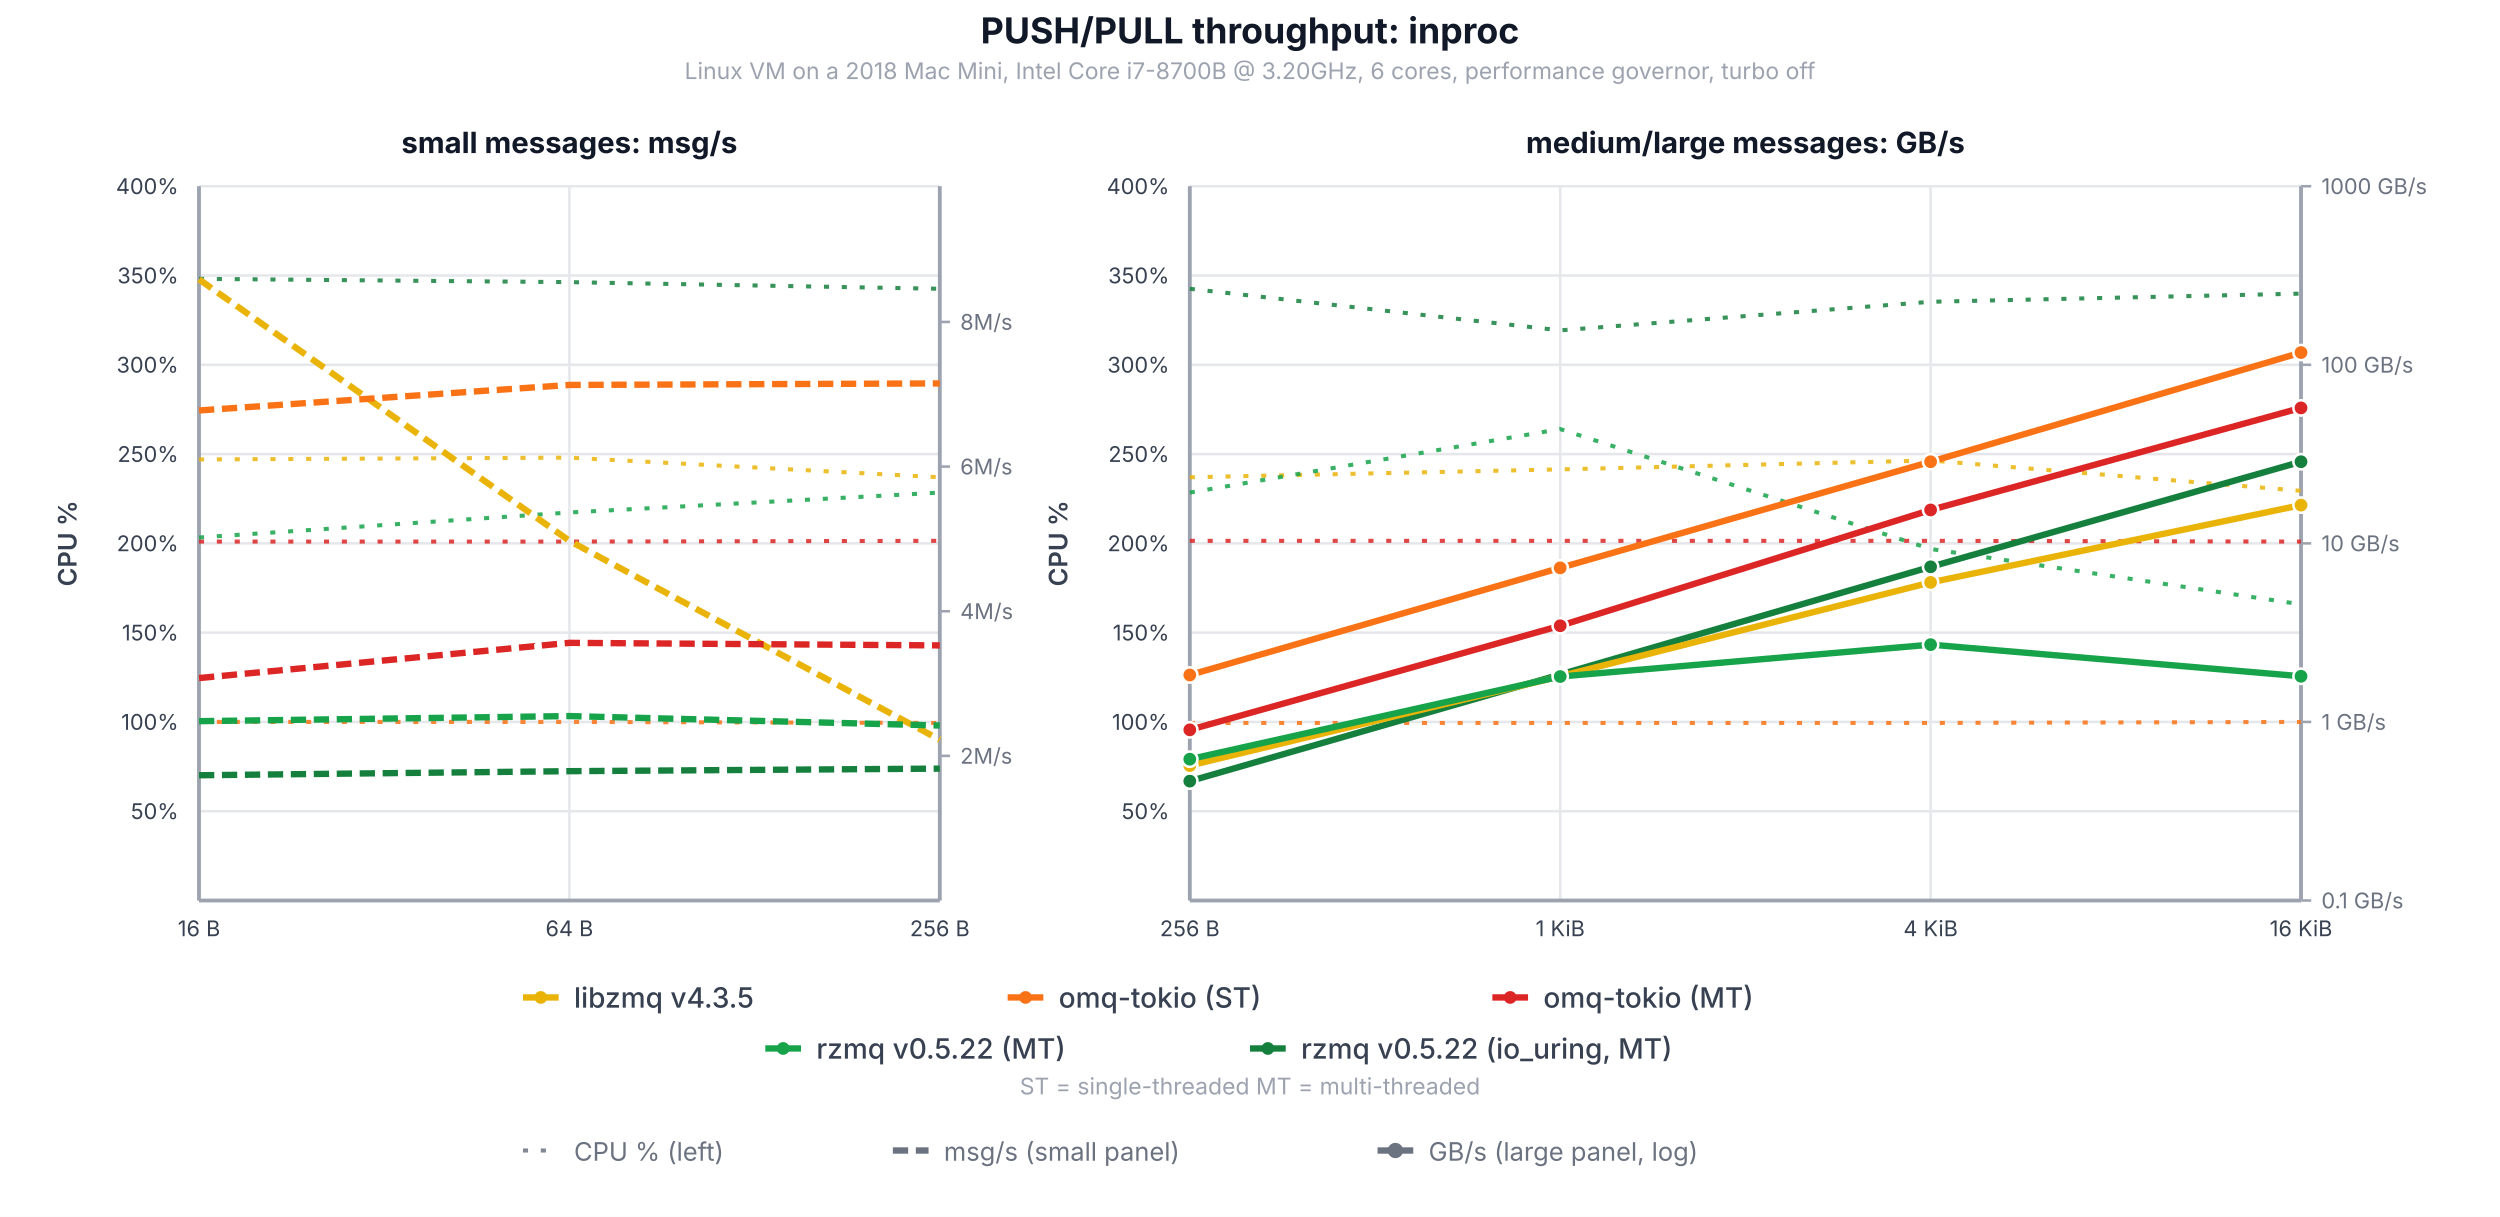
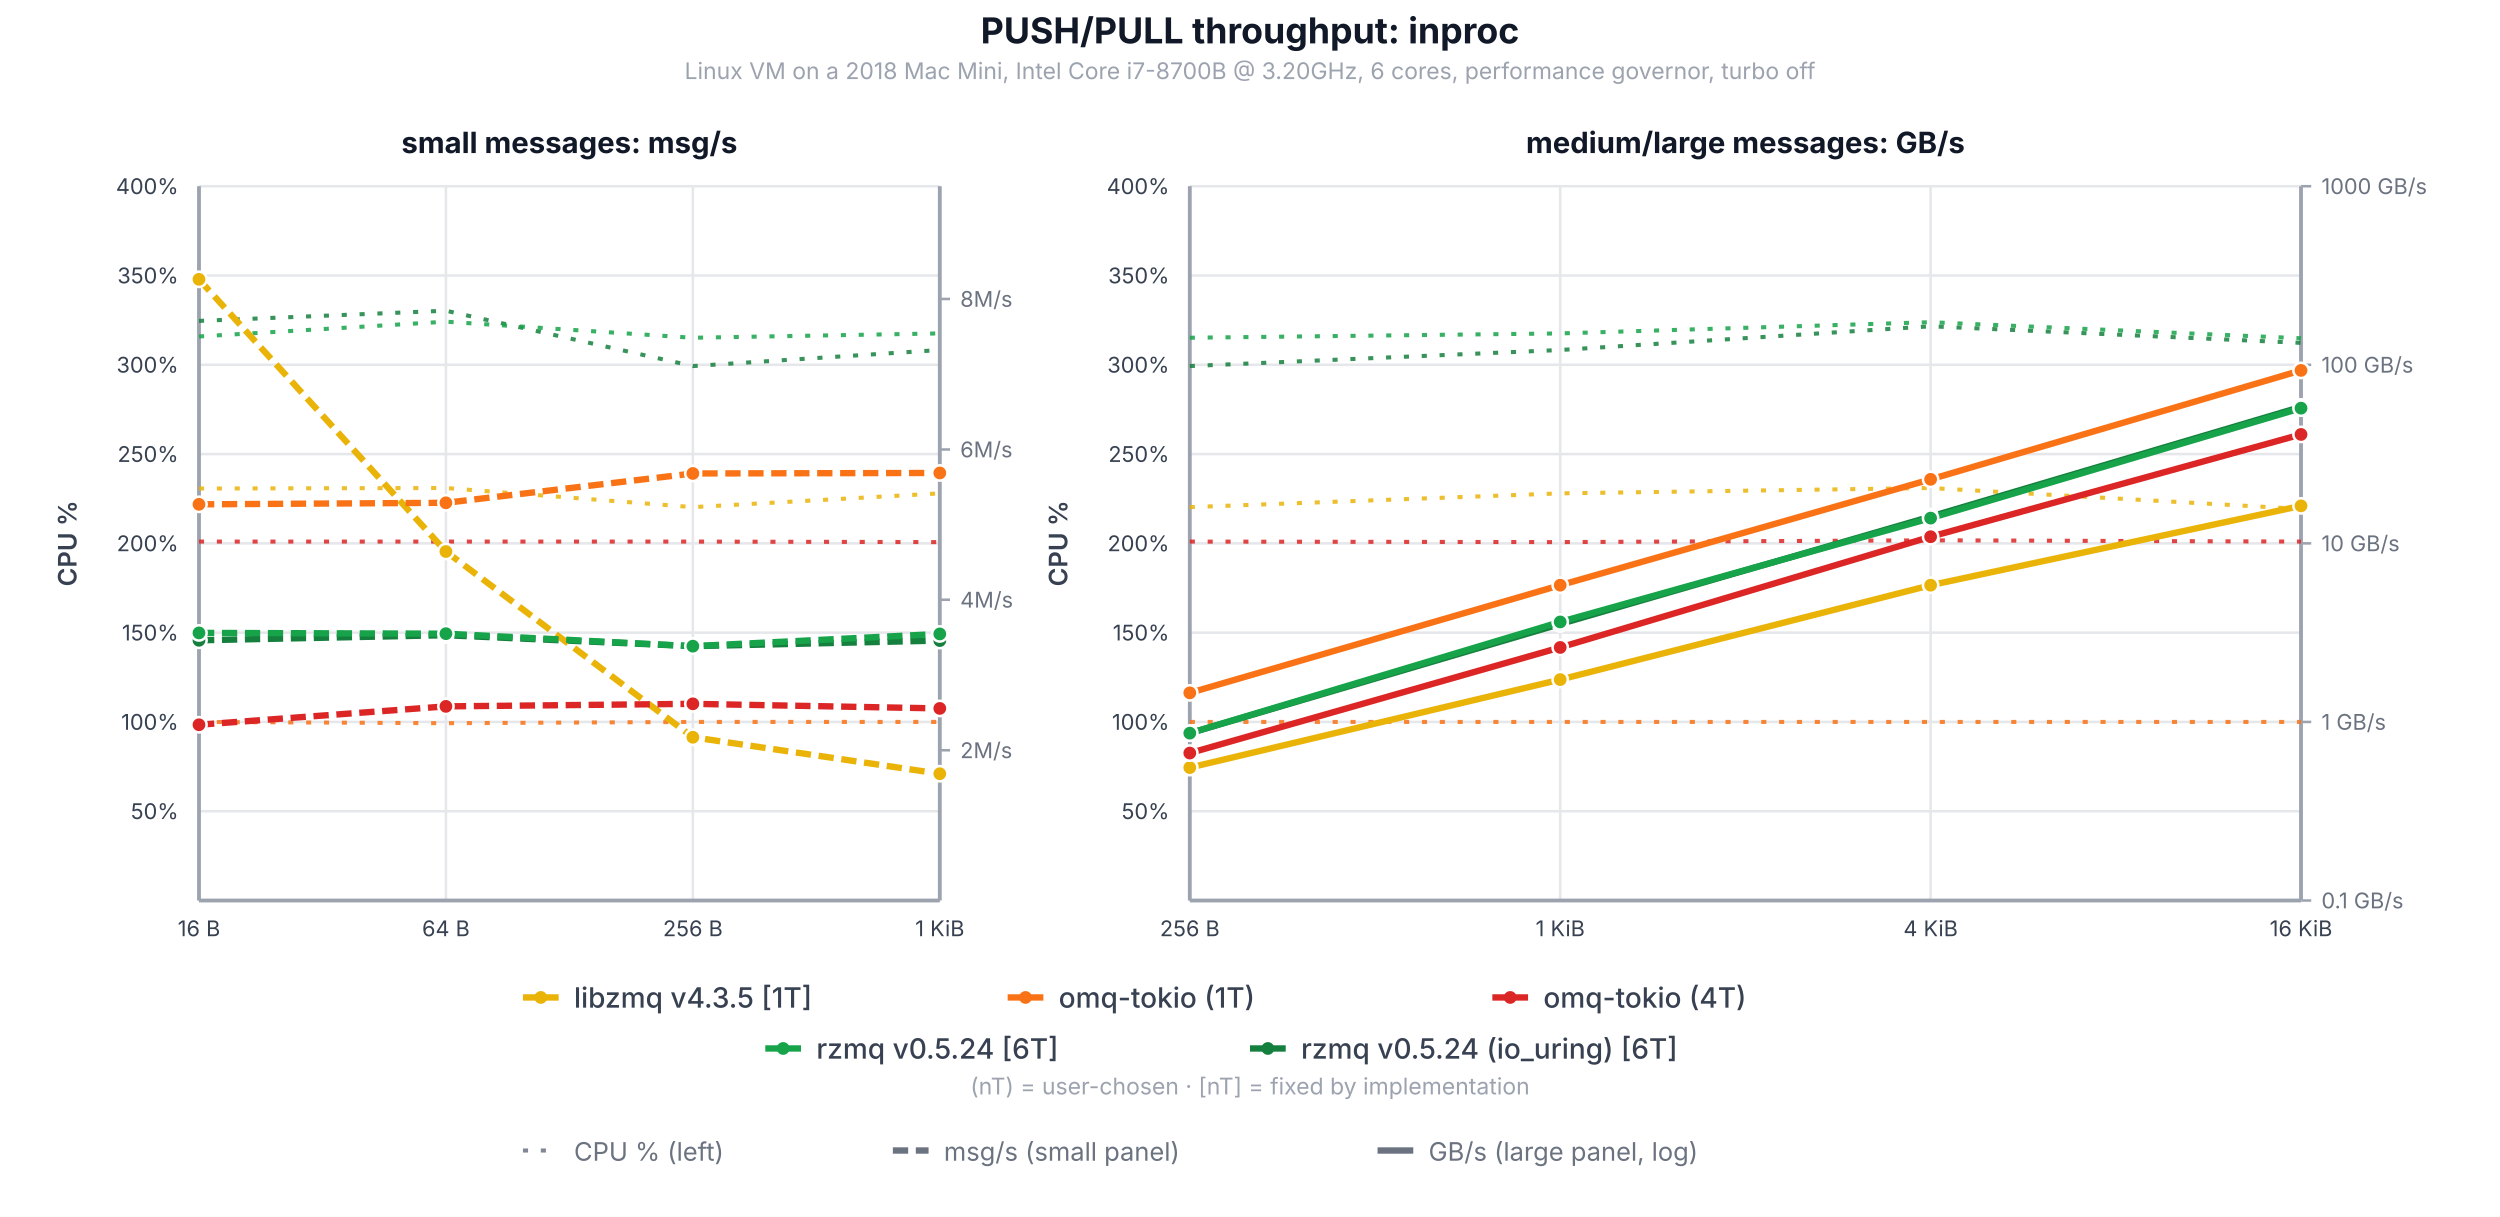
<svg xmlns="http://www.w3.org/2000/svg" viewBox="0 0 980 477" font-family="system-ui, -apple-system, sans-serif">
  <rect width="980" height="477" fill="white" />
  <text x="490.0" y="17.0" text-anchor="middle" fill="#111827" font-size="14" font-weight="700">PUSH/PULL throughput: inproc</text>
  <text x="490.0" y="31.0" text-anchor="middle" fill="#9ca3af" font-size="9">Linux VM on a 2018 Mac Mini, Intel Core i7-8700B @ 3.20GHz, 6 cores, performance governor, turbo off</text>
  <text x="223.2" y="60.0" text-anchor="middle" fill="#111827" font-size="11.5" font-weight="700">small messages: msg/s</text>
  <line x1="78.0" y1="318.0" x2="368.4" y2="318.0" stroke="#e5e7eb" stroke-width="1" />
  <text x="70.0" y="318.0" text-anchor="end" dominant-baseline="middle" fill="#374151" font-size="8.5">50%</text>
  <line x1="78.0" y1="283.0" x2="368.4" y2="283.0" stroke="#e5e7eb" stroke-width="1" />
  <text x="70.0" y="283.0" text-anchor="end" dominant-baseline="middle" fill="#374151" font-size="8.5">100%</text>
  <line x1="78.0" y1="248.0" x2="368.4" y2="248.0" stroke="#e5e7eb" stroke-width="1" />
  <text x="70.0" y="248.0" text-anchor="end" dominant-baseline="middle" fill="#374151" font-size="8.5">150%</text>
  <line x1="78.0" y1="213.0" x2="368.4" y2="213.0" stroke="#e5e7eb" stroke-width="1" />
  <text x="70.0" y="213.0" text-anchor="end" dominant-baseline="middle" fill="#374151" font-size="8.5">200%</text>
  <line x1="78.0" y1="178.0" x2="368.4" y2="178.0" stroke="#e5e7eb" stroke-width="1" />
  <text x="70.0" y="178.0" text-anchor="end" dominant-baseline="middle" fill="#374151" font-size="8.5">250%</text>
  <line x1="78.0" y1="143.0" x2="368.4" y2="143.0" stroke="#e5e7eb" stroke-width="1" />
  <text x="70.0" y="143.0" text-anchor="end" dominant-baseline="middle" fill="#374151" font-size="8.5">300%</text>
  <line x1="78.0" y1="108.0" x2="368.4" y2="108.0" stroke="#e5e7eb" stroke-width="1" />
  <text x="70.0" y="108.0" text-anchor="end" dominant-baseline="middle" fill="#374151" font-size="8.5">350%</text>
  <line x1="78.0" y1="73.0" x2="368.4" y2="73.0" stroke="#e5e7eb" stroke-width="1" />
  <text x="70.0" y="73.0" text-anchor="end" dominant-baseline="middle" fill="#374151" font-size="8.5">400%</text>
-   <line x1="368.4" y1="296.3" x2="372.4" y2="296.3" stroke="#9ca3af" stroke-width="1" />
-   <text x="376.4" y="296.3" text-anchor="start" dominant-baseline="middle" fill="#6b7280" font-size="8.5">2M/s</text>
-   <line x1="368.4" y1="239.6" x2="372.4" y2="239.6" stroke="#9ca3af" stroke-width="1" />
-   <text x="376.4" y="239.6" text-anchor="start" dominant-baseline="middle" fill="#6b7280" font-size="8.5">4M/s</text>
-   <line x1="368.4" y1="182.9" x2="372.4" y2="182.9" stroke="#9ca3af" stroke-width="1" />
-   <text x="376.4" y="182.9" text-anchor="start" dominant-baseline="middle" fill="#6b7280" font-size="8.5">6M/s</text>
-   <line x1="368.4" y1="126.2" x2="372.4" y2="126.2" stroke="#9ca3af" stroke-width="1" />
-   <text x="376.4" y="126.2" text-anchor="start" dominant-baseline="middle" fill="#6b7280" font-size="8.5">8M/s</text>
+   <line x1="368.4" y1="294.1" x2="372.4" y2="294.1" stroke="#9ca3af" stroke-width="1" />
+   <text x="376.4" y="294.1" text-anchor="start" dominant-baseline="middle" fill="#6b7280" font-size="8.5">2M/s</text>
+   <line x1="368.4" y1="235.1" x2="372.4" y2="235.1" stroke="#9ca3af" stroke-width="1" />
+   <text x="376.4" y="235.1" text-anchor="start" dominant-baseline="middle" fill="#6b7280" font-size="8.5">4M/s</text>
+   <line x1="368.4" y1="176.2" x2="372.4" y2="176.2" stroke="#9ca3af" stroke-width="1" />
+   <text x="376.4" y="176.2" text-anchor="start" dominant-baseline="middle" fill="#6b7280" font-size="8.5">6M/s</text>
+   <line x1="368.4" y1="117.2" x2="372.4" y2="117.2" stroke="#9ca3af" stroke-width="1" />
+   <text x="376.4" y="117.2" text-anchor="start" dominant-baseline="middle" fill="#6b7280" font-size="8.5">8M/s</text>
  <line x1="78.0" y1="73.0" x2="78.0" y2="353.0" stroke="#e5e7eb" stroke-width="1" />
-   <line x1="223.2" y1="73.0" x2="223.2" y2="353.0" stroke="#e5e7eb" stroke-width="1" />
+   <line x1="174.8" y1="73.0" x2="174.8" y2="353.0" stroke="#e5e7eb" stroke-width="1" />
+   <line x1="271.6" y1="73.0" x2="271.6" y2="353.0" stroke="#e5e7eb" stroke-width="1" />
  <line x1="368.4" y1="73.0" x2="368.4" y2="353.0" stroke="#e5e7eb" stroke-width="1" />
  <line x1="78.0" y1="73.0" x2="78.0" y2="353.0" stroke="#9ca3af" stroke-width="1.5" />
  <line x1="368.4" y1="73.0" x2="368.4" y2="353.0" stroke="#9ca3af" stroke-width="1.5" />
  <line x1="78.0" y1="353.0" x2="368.4" y2="353.0" stroke="#9ca3af" stroke-width="1.5" />
  <text x="30.0" y="213.0" text-anchor="middle" fill="#374151" font-size="10" font-weight="600" transform="rotate(-90,30.0,213.0)">CPU %</text>
-   <polyline points="78.0,109.3 223.2,110.6 368.4,113.2" fill="none" stroke="#15803d" stroke-width="1.6" stroke-dasharray="2,5" opacity="0.85" />
-   <polyline points="78.0,180.1 223.2,179.4 368.4,187.1" fill="none" stroke="#eab308" stroke-width="1.6" stroke-dasharray="2,5" opacity="0.85" />
-   <polyline points="78.0,212.3 223.2,212.3 368.4,212.0" fill="none" stroke="#dc2626" stroke-width="1.6" stroke-dasharray="2,5" opacity="0.85" />
-   <polyline points="78.0,283.0 223.2,283.0 368.4,283.4" fill="none" stroke="#f97316" stroke-width="1.6" stroke-dasharray="2,5" opacity="0.85" />
-   <polyline points="78.0,210.7 223.2,200.9 368.4,193.1" fill="none" stroke="#16a34a" stroke-width="1.6" stroke-dasharray="2,5" opacity="0.85" />
-   <polyline points="78.0,303.9 223.2,302.3 368.4,301.3" fill="none" stroke="#15803d" stroke-width="2.5" stroke-dasharray="6,3" />
-   <polyline points="78.0,109.5 223.2,212.0 368.4,290.0" fill="none" stroke="#eab308" stroke-width="2.5" stroke-dasharray="6,3" />
-   <polyline points="78.0,265.8 223.2,252.0 368.4,253.0" fill="none" stroke="#dc2626" stroke-width="2.5" stroke-dasharray="6,3" />
-   <polyline points="78.0,160.9 223.2,150.9 368.4,150.3" fill="none" stroke="#f97316" stroke-width="2.5" stroke-dasharray="6,3" />
-   <polyline points="78.0,282.7 223.2,280.7 368.4,284.4" fill="none" stroke="#16a34a" stroke-width="2.5" stroke-dasharray="6,3" />
+   <polyline points="78.0,125.8 174.8,121.8 271.6,143.5 368.4,137.2" fill="none" stroke="#15803d" stroke-width="1.6" stroke-dasharray="2,5" opacity="0.85" />
+   <polyline points="78.0,191.5 174.8,191.3 271.6,198.8 368.4,193.4" fill="none" stroke="#eab308" stroke-width="1.6" stroke-dasharray="2,5" opacity="0.85" />
+   <polyline points="78.0,212.3 174.8,212.3 271.6,212.3 368.4,212.5" fill="none" stroke="#dc2626" stroke-width="1.6" stroke-dasharray="2,5" opacity="0.85" />
+   <polyline points="78.0,283.0 174.8,283.5 271.6,283.0 368.4,283.0" fill="none" stroke="#f97316" stroke-width="1.6" stroke-dasharray="2,5" opacity="0.85" />
+   <polyline points="78.0,131.9 174.8,126.1 271.6,132.4 368.4,130.7" fill="none" stroke="#16a34a" stroke-width="1.6" stroke-dasharray="2,5" opacity="0.85" />
+   <polyline points="78.0,251.0 174.8,249.0 271.6,253.3 368.4,251.1" fill="none" stroke="#15803d" stroke-width="2.5" stroke-dasharray="6,3" />
+   <circle cx="78.0" cy="251.0" r="3" fill="#15803d" stroke="white" stroke-width="1" />
+   <circle cx="174.8" cy="249.0" r="3" fill="#15803d" stroke="white" stroke-width="1" />
+   <circle cx="271.6" cy="253.3" r="3" fill="#15803d" stroke="white" stroke-width="1" />
+   <circle cx="368.4" cy="251.1" r="3" fill="#15803d" stroke="white" stroke-width="1" />
+   <polyline points="78.0,109.5 174.8,216.2 271.6,289.0 368.4,303.3" fill="none" stroke="#eab308" stroke-width="2.5" stroke-dasharray="6,3" />
+   <circle cx="78.0" cy="109.5" r="3" fill="#eab308" stroke="white" stroke-width="1" />
+   <circle cx="174.8" cy="216.2" r="3" fill="#eab308" stroke="white" stroke-width="1" />
+   <circle cx="271.6" cy="289.0" r="3" fill="#eab308" stroke="white" stroke-width="1" />
+   <circle cx="368.4" cy="303.3" r="3" fill="#eab308" stroke="white" stroke-width="1" />
+   <polyline points="78.0,284.1 174.8,276.9 271.6,275.9 368.4,277.7" fill="none" stroke="#dc2626" stroke-width="2.5" stroke-dasharray="6,3" />
+   <circle cx="78.0" cy="284.1" r="3" fill="#dc2626" stroke="white" stroke-width="1" />
+   <circle cx="174.8" cy="276.9" r="3" fill="#dc2626" stroke="white" stroke-width="1" />
+   <circle cx="271.6" cy="275.9" r="3" fill="#dc2626" stroke="white" stroke-width="1" />
+   <circle cx="368.4" cy="277.7" r="3" fill="#dc2626" stroke="white" stroke-width="1" />
+   <polyline points="78.0,197.7 174.8,197.1 271.6,185.6 368.4,185.4" fill="none" stroke="#f97316" stroke-width="2.5" stroke-dasharray="6,3" />
+   <circle cx="78.0" cy="197.7" r="3" fill="#f97316" stroke="white" stroke-width="1" />
+   <circle cx="174.8" cy="197.1" r="3" fill="#f97316" stroke="white" stroke-width="1" />
+   <circle cx="271.6" cy="185.6" r="3" fill="#f97316" stroke="white" stroke-width="1" />
+   <circle cx="368.4" cy="185.4" r="3" fill="#f97316" stroke="white" stroke-width="1" />
+   <polyline points="78.0,248.1 174.8,248.4 271.6,253.3 368.4,248.5" fill="none" stroke="#16a34a" stroke-width="2.5" stroke-dasharray="6,3" />
+   <circle cx="78.0" cy="248.1" r="3" fill="#16a34a" stroke="white" stroke-width="1" />
+   <circle cx="174.8" cy="248.4" r="3" fill="#16a34a" stroke="white" stroke-width="1" />
+   <circle cx="271.6" cy="253.3" r="3" fill="#16a34a" stroke="white" stroke-width="1" />
+   <circle cx="368.4" cy="248.5" r="3" fill="#16a34a" stroke="white" stroke-width="1" />
  <text x="78.0" y="367.0" text-anchor="middle" fill="#374151" font-size="8.5">16 B</text>
-   <text x="223.2" y="367.0" text-anchor="middle" fill="#374151" font-size="8.5">64 B</text>
-   <text x="368.4" y="367.0" text-anchor="middle" fill="#374151" font-size="8.5">256 B</text>
+   <text x="174.8" y="367.0" text-anchor="middle" fill="#374151" font-size="8.5">64 B</text>
+   <text x="271.6" y="367.0" text-anchor="middle" fill="#374151" font-size="8.5">256 B</text>
+   <text x="368.4" y="367.0" text-anchor="middle" fill="#374151" font-size="8.5">1 KiB</text>
  <text x="684.2" y="60.0" text-anchor="middle" fill="#111827" font-size="11.5" font-weight="700">medium/large messages: GB/s</text>
  <line x1="466.4" y1="318.0" x2="902.0" y2="318.0" stroke="#e5e7eb" stroke-width="1" />
  <text x="458.4" y="318.0" text-anchor="end" dominant-baseline="middle" fill="#374151" font-size="8.5">50%</text>
  <line x1="466.4" y1="283.0" x2="902.0" y2="283.0" stroke="#e5e7eb" stroke-width="1" />
  <text x="458.4" y="283.0" text-anchor="end" dominant-baseline="middle" fill="#374151" font-size="8.5">100%</text>
  <line x1="466.4" y1="248.0" x2="902.0" y2="248.0" stroke="#e5e7eb" stroke-width="1" />
  <text x="458.4" y="248.0" text-anchor="end" dominant-baseline="middle" fill="#374151" font-size="8.5">150%</text>
  <line x1="466.4" y1="213.0" x2="902.0" y2="213.0" stroke="#e5e7eb" stroke-width="1" />
  <text x="458.4" y="213.0" text-anchor="end" dominant-baseline="middle" fill="#374151" font-size="8.5">200%</text>
  <line x1="466.4" y1="178.0" x2="902.0" y2="178.0" stroke="#e5e7eb" stroke-width="1" />
  <text x="458.4" y="178.0" text-anchor="end" dominant-baseline="middle" fill="#374151" font-size="8.5">250%</text>
  <line x1="466.4" y1="143.0" x2="902.0" y2="143.0" stroke="#e5e7eb" stroke-width="1" />
  <text x="458.4" y="143.0" text-anchor="end" dominant-baseline="middle" fill="#374151" font-size="8.5">300%</text>
  <line x1="466.4" y1="108.0" x2="902.0" y2="108.0" stroke="#e5e7eb" stroke-width="1" />
  <text x="458.4" y="108.0" text-anchor="end" dominant-baseline="middle" fill="#374151" font-size="8.5">350%</text>
  <line x1="466.4" y1="73.0" x2="902.0" y2="73.0" stroke="#e5e7eb" stroke-width="1" />
  <text x="458.4" y="73.0" text-anchor="end" dominant-baseline="middle" fill="#374151" font-size="8.5">400%</text>
  <line x1="902.0" y1="353.0" x2="906.0" y2="353.0" stroke="#9ca3af" stroke-width="1" />
  <text x="910.0" y="353.0" text-anchor="start" dominant-baseline="middle" fill="#6b7280" font-size="8.5">0.1 GB/s</text>
  <line x1="902.0" y1="283.0" x2="906.0" y2="283.0" stroke="#9ca3af" stroke-width="1" />
  <text x="910.0" y="283.0" text-anchor="start" dominant-baseline="middle" fill="#6b7280" font-size="8.5">1 GB/s</text>
  <line x1="902.0" y1="213.0" x2="906.0" y2="213.0" stroke="#9ca3af" stroke-width="1" />
  <text x="910.0" y="213.0" text-anchor="start" dominant-baseline="middle" fill="#6b7280" font-size="8.5">10 GB/s</text>
  <line x1="902.0" y1="143.0" x2="906.0" y2="143.0" stroke="#9ca3af" stroke-width="1" />
  <text x="910.0" y="143.0" text-anchor="start" dominant-baseline="middle" fill="#6b7280" font-size="8.5">100 GB/s</text>
  <line x1="902.0" y1="73.0" x2="906.0" y2="73.0" stroke="#9ca3af" stroke-width="1" />
  <text x="910.0" y="73.0" text-anchor="start" dominant-baseline="middle" fill="#6b7280" font-size="8.5">1000 GB/s</text>
  <line x1="466.4" y1="73.0" x2="466.4" y2="353.0" stroke="#e5e7eb" stroke-width="1" />
  <line x1="611.6" y1="73.0" x2="611.6" y2="353.0" stroke="#e5e7eb" stroke-width="1" />
  <line x1="756.8" y1="73.0" x2="756.8" y2="353.0" stroke="#e5e7eb" stroke-width="1" />
  <line x1="902.0" y1="73.0" x2="902.0" y2="353.0" stroke="#e5e7eb" stroke-width="1" />
  <line x1="466.4" y1="73.0" x2="466.4" y2="353.0" stroke="#9ca3af" stroke-width="1.5" />
  <line x1="902.0" y1="73.0" x2="902.0" y2="353.0" stroke="#9ca3af" stroke-width="1.5" />
  <line x1="466.4" y1="353.0" x2="902.0" y2="353.0" stroke="#9ca3af" stroke-width="1.5" />
  <text x="418.4" y="213.0" text-anchor="middle" fill="#374151" font-size="10" font-weight="600" transform="rotate(-90,418.4,213.0)">CPU %</text>
-   <polyline points="466.4,113.2 611.6,129.5 756.8,118.3 902.0,115.1" fill="none" stroke="#15803d" stroke-width="1.6" stroke-dasharray="2,5" opacity="0.85" />
-   <polyline points="466.4,187.1 611.6,184.0 756.8,180.5 902.0,192.4" fill="none" stroke="#eab308" stroke-width="1.6" stroke-dasharray="2,5" opacity="0.85" />
-   <polyline points="466.4,212.0 611.6,212.0 756.8,212.0 902.0,212.3" fill="none" stroke="#dc2626" stroke-width="1.6" stroke-dasharray="2,5" opacity="0.85" />
-   <polyline points="466.4,283.4 611.6,283.4 756.8,283.4 902.0,283.0" fill="none" stroke="#f97316" stroke-width="1.6" stroke-dasharray="2,5" opacity="0.85" />
-   <polyline points="466.4,193.1 611.6,168.2 756.8,215.2 902.0,236.9" fill="none" stroke="#16a34a" stroke-width="1.6" stroke-dasharray="2,5" opacity="0.85" />
-   <polyline points="466.4,306.2 611.6,264.4 756.8,222.2 902.0,181.0" fill="none" stroke="#15803d" stroke-width="2.5" stroke-linecap="round" stroke-linejoin="round" />
-   <circle cx="466.4" cy="306.2" r="3" fill="#15803d" stroke="white" stroke-width="1" />
-   <circle cx="611.6" cy="264.4" r="3" fill="#15803d" stroke="white" stroke-width="1" />
-   <circle cx="756.8" cy="222.2" r="3" fill="#15803d" stroke="white" stroke-width="1" />
-   <circle cx="902.0" cy="181.0" r="3" fill="#15803d" stroke="white" stroke-width="1" />
-   <polyline points="466.4,300.1 611.6,265.1 756.8,228.3 902.0,198.0" fill="none" stroke="#eab308" stroke-width="2.5" stroke-linecap="round" stroke-linejoin="round" />
-   <circle cx="466.4" cy="300.1" r="3" fill="#eab308" stroke="white" stroke-width="1" />
-   <circle cx="611.6" cy="265.1" r="3" fill="#eab308" stroke="white" stroke-width="1" />
-   <circle cx="756.8" cy="228.3" r="3" fill="#eab308" stroke="white" stroke-width="1" />
-   <circle cx="902.0" cy="198.0" r="3" fill="#eab308" stroke="white" stroke-width="1" />
-   <polyline points="466.4,286.1 611.6,245.3 756.8,199.9 902.0,159.9" fill="none" stroke="#dc2626" stroke-width="2.5" stroke-linecap="round" stroke-linejoin="round" />
-   <circle cx="466.4" cy="286.1" r="3" fill="#dc2626" stroke="white" stroke-width="1" />
-   <circle cx="611.6" cy="245.3" r="3" fill="#dc2626" stroke="white" stroke-width="1" />
-   <circle cx="756.8" cy="199.9" r="3" fill="#dc2626" stroke="white" stroke-width="1" />
-   <circle cx="902.0" cy="159.9" r="3" fill="#dc2626" stroke="white" stroke-width="1" />
-   <polyline points="466.4,264.6 611.6,222.6 756.8,181.0 902.0,138.2" fill="none" stroke="#f97316" stroke-width="2.5" stroke-linecap="round" stroke-linejoin="round" />
-   <circle cx="466.4" cy="264.6" r="3" fill="#f97316" stroke="white" stroke-width="1" />
-   <circle cx="611.6" cy="222.6" r="3" fill="#f97316" stroke="white" stroke-width="1" />
-   <circle cx="756.8" cy="181.0" r="3" fill="#f97316" stroke="white" stroke-width="1" />
-   <circle cx="902.0" cy="138.2" r="3" fill="#f97316" stroke="white" stroke-width="1" />
-   <polyline points="466.4,297.6 611.6,265.2 756.8,252.7 902.0,265.1" fill="none" stroke="#16a34a" stroke-width="2.5" stroke-linecap="round" stroke-linejoin="round" />
-   <circle cx="466.4" cy="297.6" r="3" fill="#16a34a" stroke="white" stroke-width="1" />
-   <circle cx="611.6" cy="265.2" r="3" fill="#16a34a" stroke="white" stroke-width="1" />
-   <circle cx="756.8" cy="252.7" r="3" fill="#16a34a" stroke="white" stroke-width="1" />
-   <circle cx="902.0" cy="265.1" r="3" fill="#16a34a" stroke="white" stroke-width="1" />
+   <polyline points="466.4,143.5 611.6,137.2 756.8,127.9 902.0,134.4" fill="none" stroke="#15803d" stroke-width="1.6" stroke-dasharray="2,5" opacity="0.85" />
+   <polyline points="466.4,198.8 611.6,193.4 756.8,191.3 902.0,199.5" fill="none" stroke="#eab308" stroke-width="1.6" stroke-dasharray="2,5" opacity="0.85" />
+   <polyline points="466.4,212.3 611.6,212.5 756.8,211.8 902.0,212.3" fill="none" stroke="#dc2626" stroke-width="1.6" stroke-dasharray="2,5" opacity="0.85" />
+   <polyline points="466.4,283.0 611.6,283.0 756.8,283.0 902.0,283.0" fill="none" stroke="#f97316" stroke-width="1.6" stroke-dasharray="2,5" opacity="0.85" />
+   <polyline points="466.4,132.4 611.6,130.7 756.8,126.3 902.0,132.6" fill="none" stroke="#16a34a" stroke-width="1.6" stroke-dasharray="2,5" opacity="0.85" />
+   <polyline points="466.4,287.4 611.6,244.6 756.8,202.5 902.0,159.5" fill="none" stroke="#15803d" stroke-width="2.5" stroke-linecap="round" stroke-linejoin="round" />
+   <circle cx="466.4" cy="287.4" r="3" fill="#15803d" stroke="white" stroke-width="1" />
+   <circle cx="611.6" cy="244.6" r="3" fill="#15803d" stroke="white" stroke-width="1" />
+   <circle cx="756.8" cy="202.5" r="3" fill="#15803d" stroke="white" stroke-width="1" />
+   <circle cx="902.0" cy="159.5" r="3" fill="#15803d" stroke="white" stroke-width="1" />
+   <polyline points="466.4,300.9 611.6,266.4 756.8,229.4 902.0,198.3" fill="none" stroke="#eab308" stroke-width="2.5" stroke-linecap="round" stroke-linejoin="round" />
+   <circle cx="466.4" cy="300.9" r="3" fill="#eab308" stroke="white" stroke-width="1" />
+   <circle cx="611.6" cy="266.4" r="3" fill="#eab308" stroke="white" stroke-width="1" />
+   <circle cx="756.8" cy="229.4" r="3" fill="#eab308" stroke="white" stroke-width="1" />
+   <circle cx="902.0" cy="198.3" r="3" fill="#eab308" stroke="white" stroke-width="1" />
+   <polyline points="466.4,295.2 611.6,253.8 756.8,210.4 902.0,170.3" fill="none" stroke="#dc2626" stroke-width="2.5" stroke-linecap="round" stroke-linejoin="round" />
+   <circle cx="466.4" cy="295.2" r="3" fill="#dc2626" stroke="white" stroke-width="1" />
+   <circle cx="611.6" cy="253.8" r="3" fill="#dc2626" stroke="white" stroke-width="1" />
+   <circle cx="756.8" cy="210.4" r="3" fill="#dc2626" stroke="white" stroke-width="1" />
+   <circle cx="902.0" cy="170.3" r="3" fill="#dc2626" stroke="white" stroke-width="1" />
+   <polyline points="466.4,271.6 611.6,229.4 756.8,187.9 902.0,145.2" fill="none" stroke="#f97316" stroke-width="2.5" stroke-linecap="round" stroke-linejoin="round" />
+   <circle cx="466.4" cy="271.6" r="3" fill="#f97316" stroke="white" stroke-width="1" />
+   <circle cx="611.6" cy="229.4" r="3" fill="#f97316" stroke="white" stroke-width="1" />
+   <circle cx="756.8" cy="187.9" r="3" fill="#f97316" stroke="white" stroke-width="1" />
+   <circle cx="902.0" cy="145.2" r="3" fill="#f97316" stroke="white" stroke-width="1" />
+   <polyline points="466.4,287.4 611.6,243.8 756.8,203.1 902.0,160.0" fill="none" stroke="#16a34a" stroke-width="2.5" stroke-linecap="round" stroke-linejoin="round" />
+   <circle cx="466.4" cy="287.4" r="3" fill="#16a34a" stroke="white" stroke-width="1" />
+   <circle cx="611.6" cy="243.8" r="3" fill="#16a34a" stroke="white" stroke-width="1" />
+   <circle cx="756.8" cy="203.1" r="3" fill="#16a34a" stroke="white" stroke-width="1" />
+   <circle cx="902.0" cy="160.0" r="3" fill="#16a34a" stroke="white" stroke-width="1" />
  <text x="466.4" y="367.0" text-anchor="middle" fill="#374151" font-size="8.5">256 B</text>
  <text x="611.6" y="367.0" text-anchor="middle" fill="#374151" font-size="8.5">1 KiB</text>
  <text x="756.8" y="367.0" text-anchor="middle" fill="#374151" font-size="8.5">4 KiB</text>
  <text x="902.0" y="367.0" text-anchor="middle" fill="#374151" font-size="8.5">16 KiB</text>
  <line x1="205" y1="391" x2="219" y2="391" stroke="#eab308" stroke-width="2.5" />
  <circle cx="212" cy="391" r="2.5" fill="#eab308" />
-   <text x="225" y="395" fill="#374151" font-size="11" font-weight="500">libzmq v4.3.5</text>
+   <text x="225" y="395" fill="#374151" font-size="11" font-weight="500">libzmq v4.3.5 [1T]</text>
  <line x1="395" y1="391" x2="409" y2="391" stroke="#f97316" stroke-width="2.5" />
  <circle cx="402" cy="391" r="2.5" fill="#f97316" />
-   <text x="415" y="395" fill="#374151" font-size="11" font-weight="500">omq-tokio (ST)</text>
+   <text x="415" y="395" fill="#374151" font-size="11" font-weight="500">omq-tokio (1T)</text>
  <line x1="585" y1="391" x2="599" y2="391" stroke="#dc2626" stroke-width="2.5" />
  <circle cx="592" cy="391" r="2.5" fill="#dc2626" />
-   <text x="605" y="395" fill="#374151" font-size="11" font-weight="500">omq-tokio (MT)</text>
+   <text x="605" y="395" fill="#374151" font-size="11" font-weight="500">omq-tokio (4T)</text>
  <line x1="300" y1="411" x2="314" y2="411" stroke="#16a34a" stroke-width="2.5" />
  <circle cx="307" cy="411" r="2.5" fill="#16a34a" />
-   <text x="320" y="415" fill="#374151" font-size="11" font-weight="500">rzmq v0.5.22 (MT)</text>
+   <text x="320" y="415" fill="#374151" font-size="11" font-weight="500">rzmq v0.5.24 [6T]</text>
  <line x1="490" y1="411" x2="504" y2="411" stroke="#15803d" stroke-width="2.5" />
  <circle cx="497" cy="411" r="2.5" fill="#15803d" />
-   <text x="510" y="415" fill="#374151" font-size="11" font-weight="500">rzmq v0.5.22 (io_uring, MT)</text>
-   <text x="490.0" y="429" text-anchor="middle" fill="#9ca3af" font-size="9">ST = single-threaded   MT = multi-threaded</text>
+   <text x="510" y="415" fill="#374151" font-size="11" font-weight="500">rzmq v0.5.24 (io_uring) [6T]</text>
+   <text x="490.0" y="429" text-anchor="middle" fill="#9ca3af" font-size="9">(nT) = user-chosen   ·   [nT] = fixed by implementation</text>
  <line x1="205" y1="451" x2="219" y2="451" stroke="#6b7280" stroke-width="1.6" stroke-dasharray="2,5" opacity="0.85" />
  <text x="225" y="455" fill="#6b7280" font-size="10">CPU % (left)</text>
  <line x1="350" y1="451" x2="364" y2="451" stroke="#6b7280" stroke-width="2.5" stroke-dasharray="6,3" />
  <text x="370" y="455" fill="#6b7280" font-size="10">msg/s (small panel)</text>
  <line x1="540" y1="451" x2="554" y2="451" stroke="#6b7280" stroke-width="2.5" />
-   <circle cx="547" cy="451" r="3.0" fill="#6b7280" />
  <text x="560" y="455" fill="#6b7280" font-size="10">GB/s (large panel, log)</text>
</svg>
